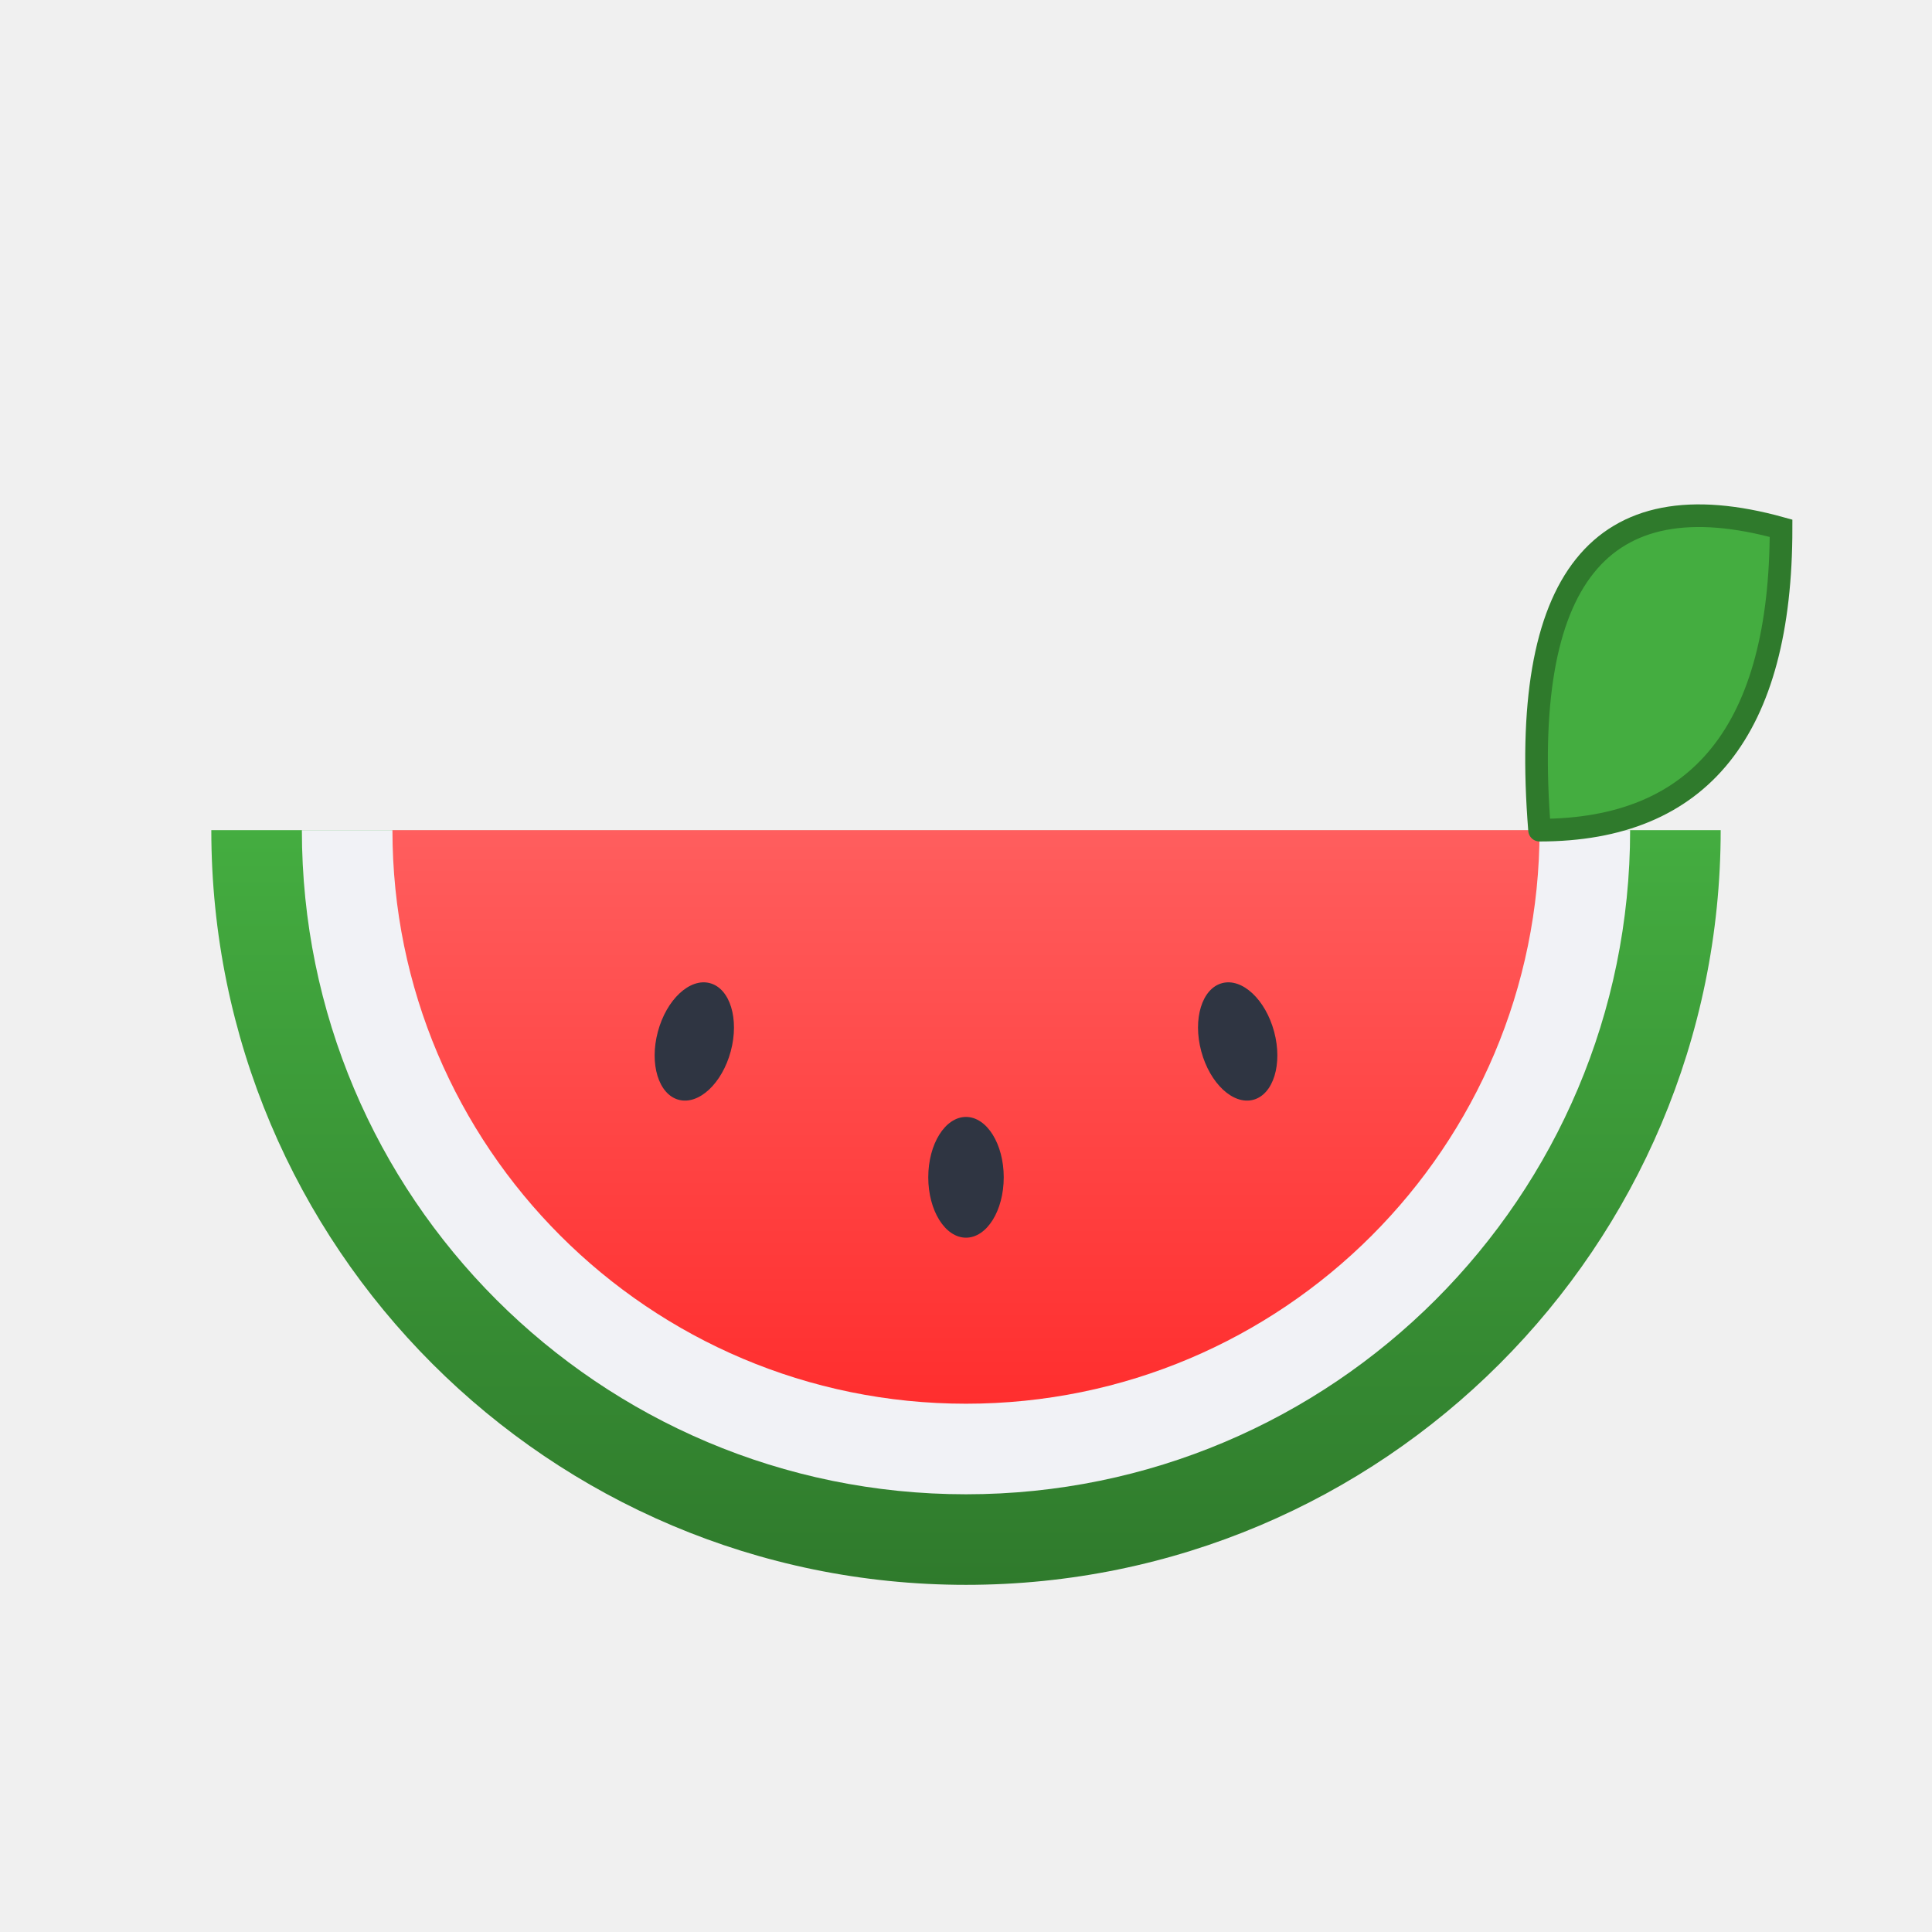
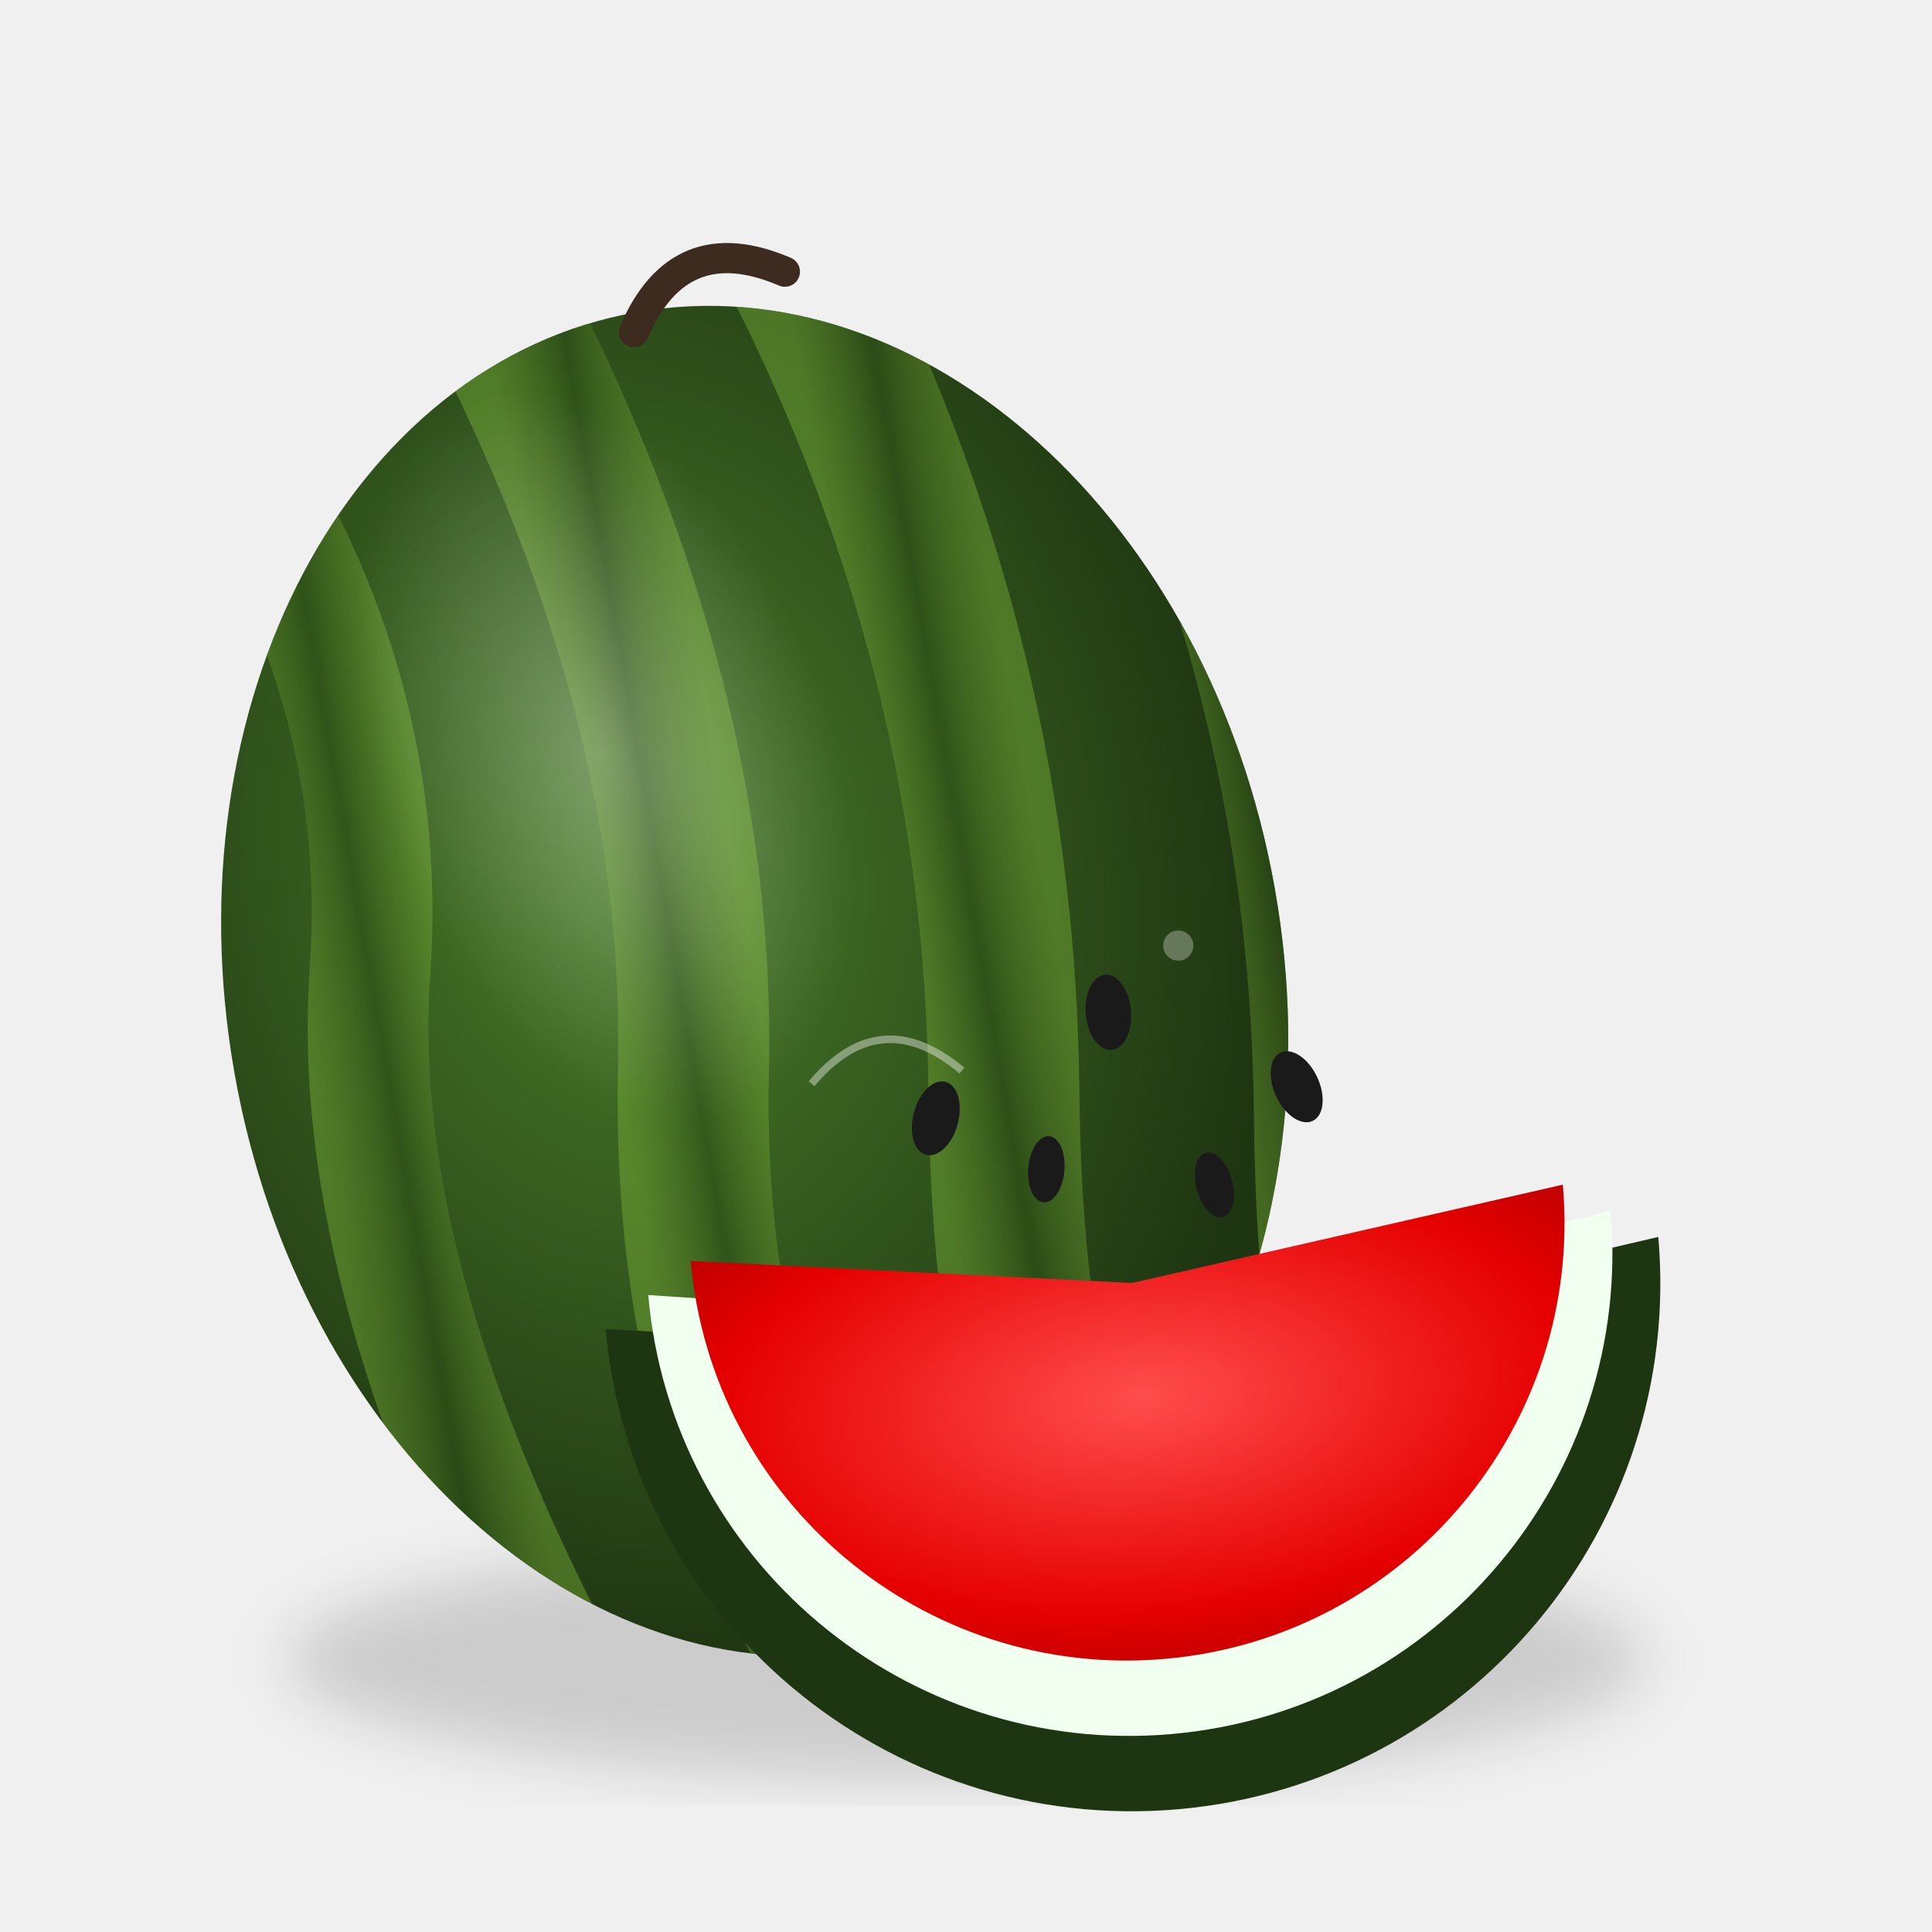
<svg xmlns="http://www.w3.org/2000/svg" width="128" height="128" viewBox="0 0 128 128">
  <defs>
-     <linearGradient id="fleshGradient" x1="0%" y1="0%" x2="0%" y2="100%">
-       <stop offset="0%" style="stop-color:#ff5e5e;stop-opacity:1" />
-       <stop offset="100%" style="stop-color:#ff2e2e;stop-opacity:1" />
+     <radialGradient id="watermelon_body_grad" cx="40%" cy="40%" r="60%">
+       <stop offset="0%" style="stop-color:#4a7c2a" />
+       <stop offset="100%" style="stop-color:#1e3511" />
+     </radialGradient>
+     <linearGradient id="watermelon_stripe_grad" x1="0%" y1="0%" x2="100%" y2="0%">
+       <stop offset="0%" style="stop-color:#7fb539; stop-opacity:0.6" />
+       <stop offset="50%" style="stop-color:#2d5016; stop-opacity:0.8" />
+       <stop offset="100%" style="stop-color:#7fb539; stop-opacity:0.6" />
    </linearGradient>
-     <linearGradient id="rindGradient" x1="0%" y1="0%" x2="0%" y2="100%">
-       <stop offset="0%" style="stop-color:#44ad40;stop-opacity:1" />
-       <stop offset="100%" style="stop-color:#2f7a2c;stop-opacity:1" />
-     </linearGradient>
+     <radialGradient id="watermelon_flesh_grad" cx="50%" cy="40%" r="70%">
+       <stop offset="0%" style="stop-color:#ff4d4d" />
+       <stop offset="70%" style="stop-color:#e60000" />
+       <stop offset="100%" style="stop-color:#b30000" />
+     </radialGradient>
+     <radialGradient id="watermelon_shine" cx="50%" cy="50%" r="50%">
+       <stop offset="0%" style="stop-color:#ffffff; stop-opacity:0.3" />
+       <stop offset="100%" style="stop-color:#ffffff; stop-opacity:0" />
+     </radialGradient>
+     <filter id="watermelon_shadow_blur">
+       <feGaussianBlur in="SourceGraphic" stdDeviation="2" />
+     </filter>
+     <clipPath id="watermelon_body_clip">
+       <ellipse cx="50" cy="65" rx="35" ry="45" transform="rotate(-10, 50, 65)" />
+     </clipPath>
  </defs>
-   <path d="M 14 55 A 50 50 0 0 0 114 55 L 14 55 Z" style="fill:url(#rindGradient);" />
-   <path d="M 20 55 A 44 44 0 0 0 108 55 L 20 55 Z" style="fill:#f1f2f6;" />
-   <path d="M 26 55 A 38 38 0 0 0 102 55 L 26 55 Z" style="fill:url(#fleshGradient);" />
-   <ellipse cx="46" cy="69" rx="2.5" ry="4" transform="rotate(15 46 69)" style="fill:#2f3542;" />
-   <ellipse cx="64" cy="78" rx="2.5" ry="4" style="fill:#2f3542;" />
-   <ellipse cx="82" cy="69" rx="2.5" ry="4" transform="rotate(-15 82 69)" style="fill:#2f3542;" />
-   <path d="M 102 55 Q 118 55 118 35 Q 100 30 102 55" style="fill:#44ad40; stroke:#2f7a2c; stroke-width:1.5; stroke-linecap:round;" />
+   <ellipse cx="64" cy="110" rx="45" ry="8" style="fill:#000000; fill-opacity:0.15; filter:url(#watermelon_shadow_blur)" />
+   <g>
+     <ellipse cx="50" cy="65" rx="35" ry="45" transform="rotate(-10, 50, 65)" style="fill:url(#watermelon_body_grad)" />
+     <g clip-path="url(#watermelon_body_clip)">
+       <path d="M20,20 Q30,40 25,60 T30,110" style="fill:none; stroke:url(#watermelon_stripe_grad); stroke-width:8; stroke-linecap:round; opacity:0.7" transform="rotate(-10, 50, 65)" />
+       <path d="M40,15 Q50,45 45,70 T50,115" style="fill:none; stroke:url(#watermelon_stripe_grad); stroke-width:10; stroke-linecap:round; opacity:0.7" transform="rotate(-10, 50, 65)" />
+       <path d="M60,15 Q70,45 65,75 T70,115" style="fill:none; stroke:url(#watermelon_stripe_grad); stroke-width:10; stroke-linecap:round; opacity:0.7" transform="rotate(-10, 50, 65)" />
+       <path d="M80,20 Q90,50 85,80 T90,110" style="fill:none; stroke:url(#watermelon_stripe_grad); stroke-width:8; stroke-linecap:round; opacity:0.7" transform="rotate(-10, 50, 65)" />
+     </g>
+     <ellipse cx="40" cy="50" rx="15" ry="25" transform="rotate(-20, 40, 50)" style="fill:url(#watermelon_shine)" />
+   </g>
+   <g transform="translate(75, 85) rotate(-5)">
+     <path d="M-35,0 A35,35 0 0,0 35,0 L0,5 Z" style="fill:#1e3511" />
+     <path d="M-32,-2 A32,32 0 0,0 32,-2 L0,3 Z" style="fill:#f0fff0" />
+     <path d="M-29,-4 A29,29 0 0,0 29,-4 L0,0 Z" style="fill:url(#watermelon_flesh_grad)" />
+     <ellipse cx="-12" cy="-12" rx="1.5" ry="2.5" transform="rotate(20, -12, -12)" style="fill:#1a1a1a" />
+     <ellipse cx="0" cy="-18" rx="1.5" ry="2.5" style="fill:#1a1a1a" />
+     <ellipse cx="12" cy="-12" rx="1.5" ry="2.5" transform="rotate(-20, 12, -12)" style="fill:#1a1a1a" />
+     <ellipse cx="-5" cy="-8" rx="1.2" ry="2.2" transform="rotate(10, -5, -8)" style="fill:#1a1a1a" />
+     <ellipse cx="6" cy="-6" rx="1.2" ry="2.2" transform="rotate(-10, 6, -6)" style="fill:#1a1a1a" />
+     <path d="M-20,-15 Q-15,-20 -10,-15" style="fill:none; stroke:#ffffff; stroke-width:0.5; stroke-opacity:0.4" />
+     <circle cx="5" cy="-22" r="1" style="fill:#ffffff; fill-opacity:0.3" />
+   </g>
+   <path d="M42,22 Q45,15 52,18" style="fill:none; stroke:#3d2b1f; stroke-width:2; stroke-linecap:round" />
</svg>
